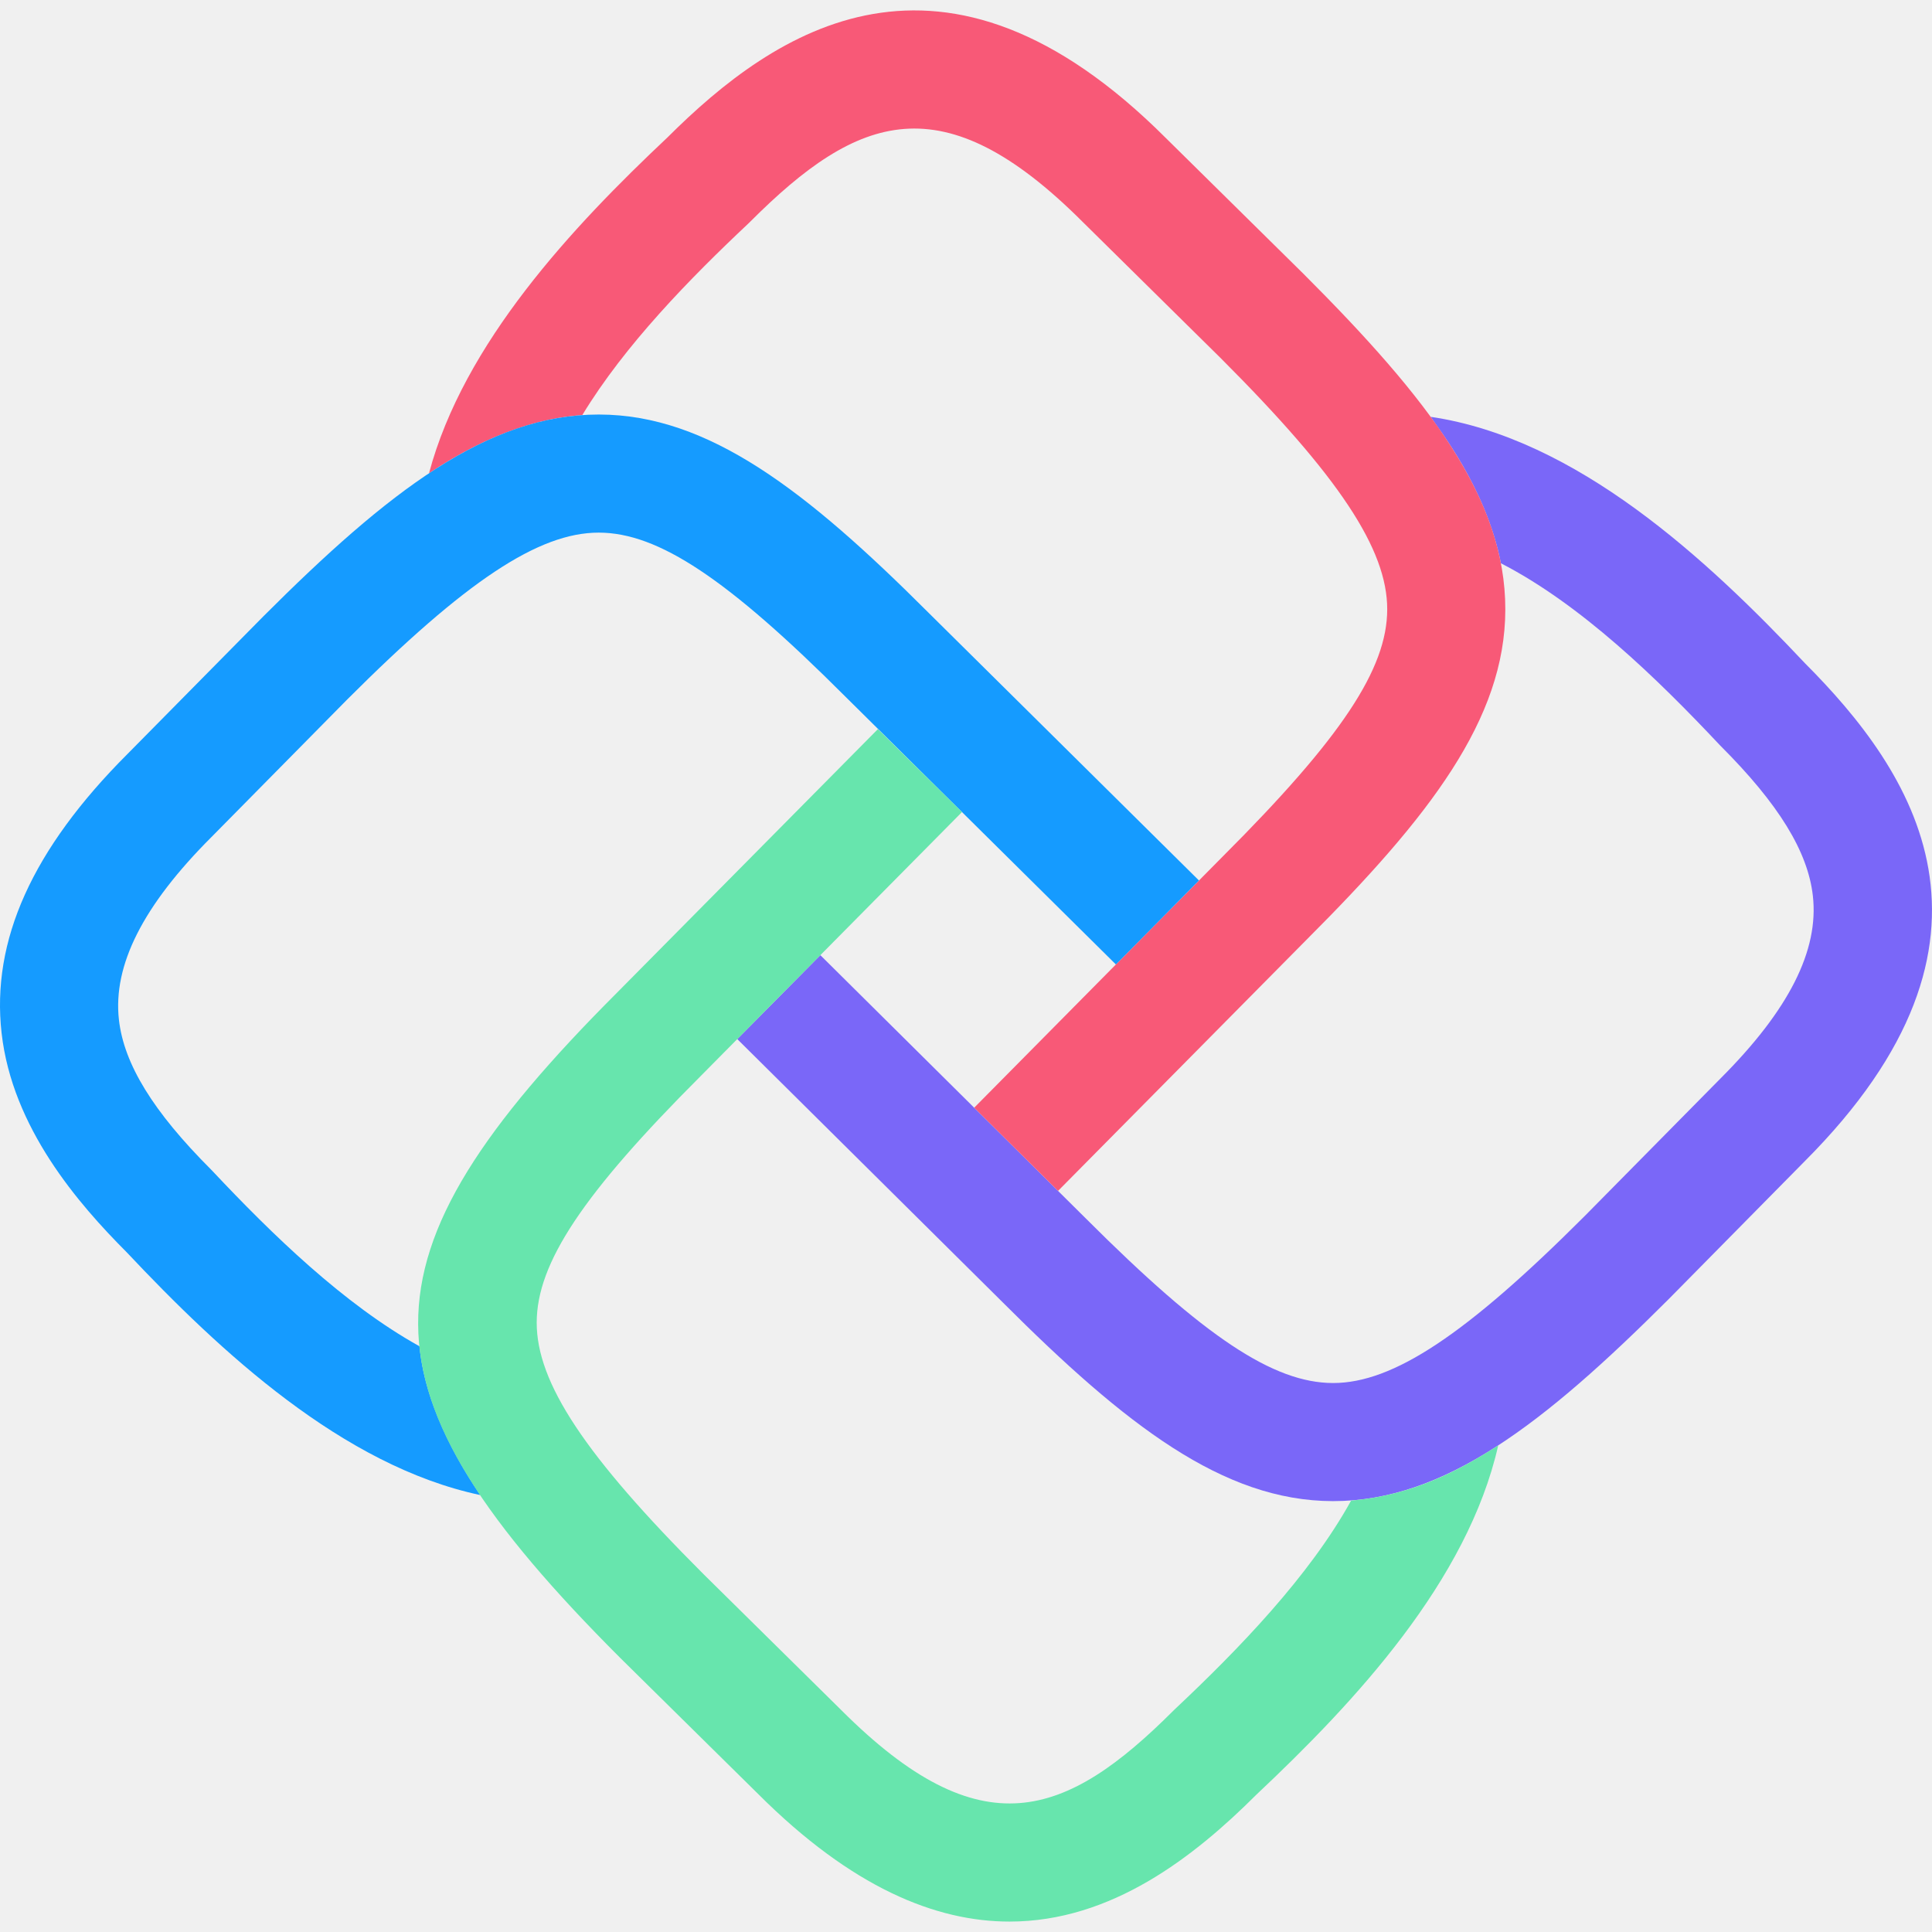
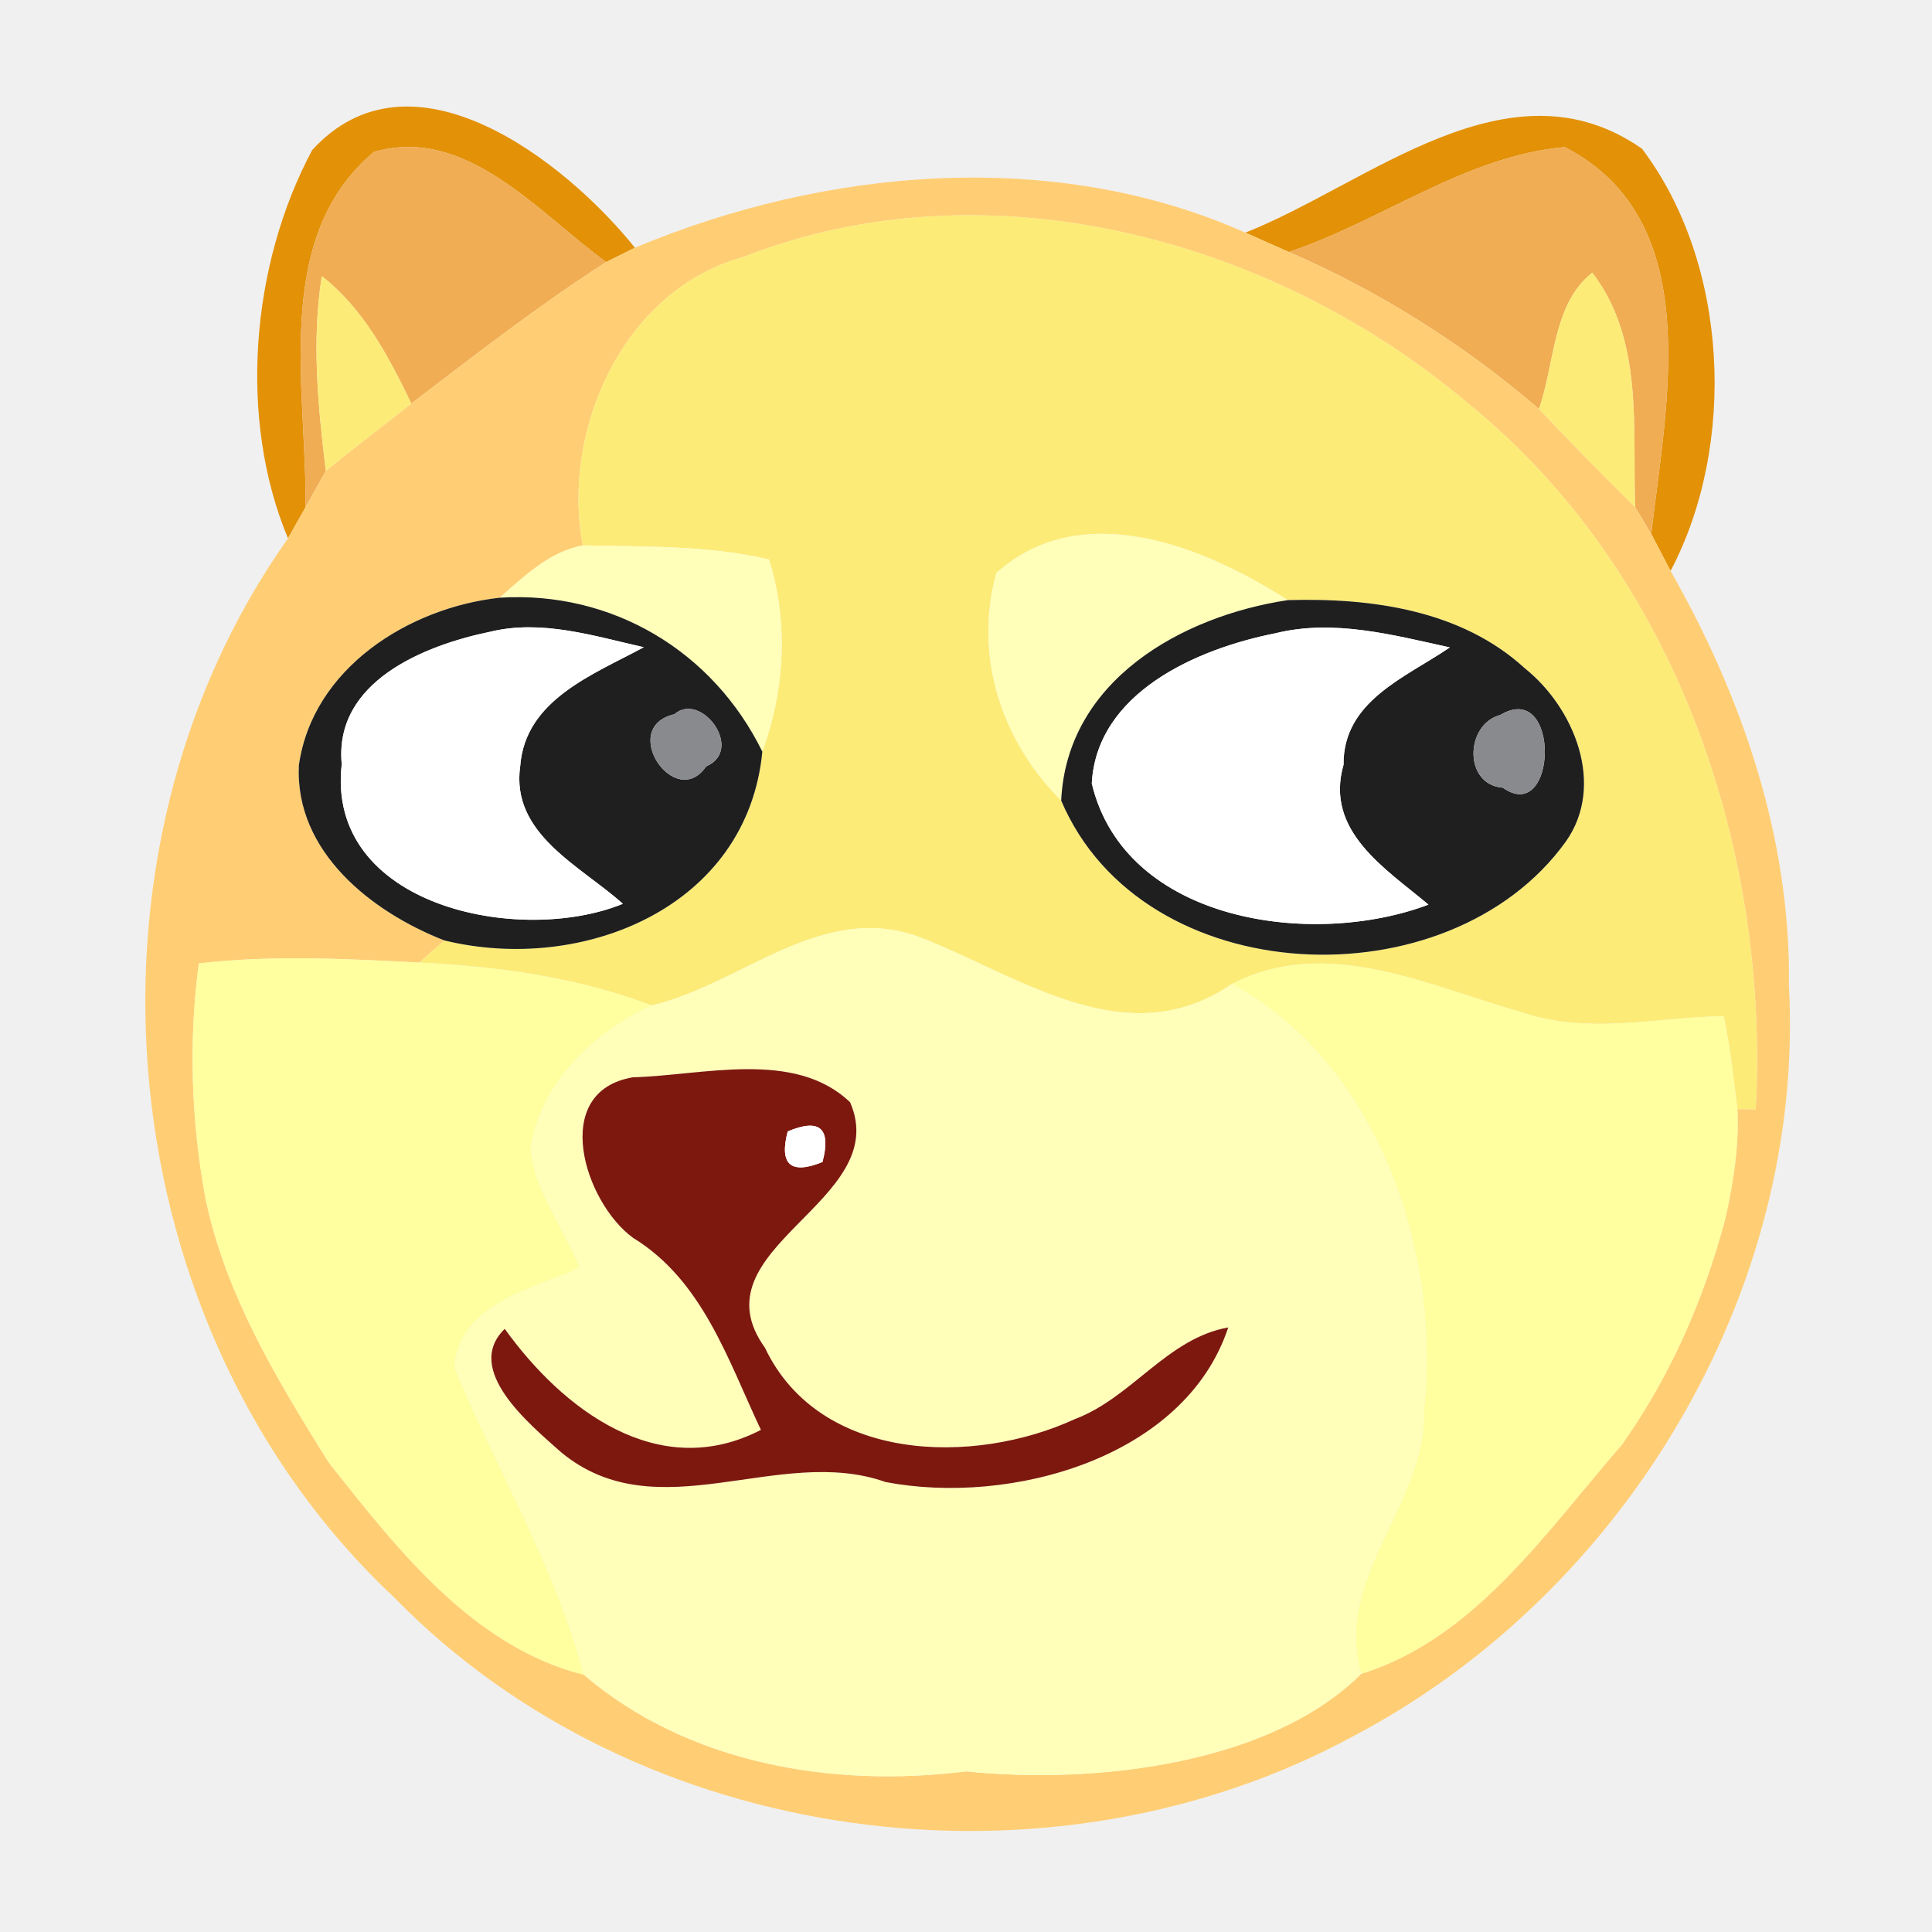
- <svg xmlns="http://www.w3.org/2000/svg" xmlns:xlink="http://www.w3.org/1999/xlink" width="450" height="450" viewBox="0 0 50.37 49.827" version="1.1" id="svg151">
-   <defs id="defs105">
-     <path id="aj28a0fd1a" d="M 1.738,0.156 3.927,2.323 2.347,3.919 0.101,1.81 Z" />
-     <path id="fdje57jgic" d="M 2.201,0.066 3.855,1.703 1.69,3.894 0.093,2.311 Z" />
-     <path id="6bg72xwlze" d="M 2.398,0.044 3.994,1.624 1.886,3.869 0.232,2.232 Z" />
-     <path id="eaqjnja8wg" d="M 1.736,0.023 3.981,2.132 2.344,3.786 0.156,1.619 Z" />
-   </defs>
-   <g fill="none" fill-rule="evenodd" id="g149" transform="translate(-2.9304427e-4,-1.6465461e-4)">
-     <g id="g147">
-       <g id="g145">
-         <path fill="#7a67f8" d="M 34.758,38.865 H 34.746 C 31.892,38.86 29.342,36.882 26.152,33.692 l -6.93,-6.873 2.166,-2.188 6.937,6.88 c 3.075,3.074 4.876,4.272 6.427,4.275 h 0.005 c 1.567,0 3.467,-1.262 6.558,-4.353 l 3.541,-3.587 c 1.784,-1.784 2.57,-3.34 2.408,-4.762 -0.13,-1.156 -0.894,-2.397 -2.401,-3.904 L 44.83,19.146 C 43.202,17.414 41.211,15.483 39.131,14.414 38.745,12.437 37.48,10.881 37.3,10.596 c 3.803,0.559 7.197,3.703 9.758,6.424 2.788,2.794 5.803,7.176 -0.018,12.996 l -3.54,3.588 c -3.251,3.25 -5.844,5.261 -8.742,5.261" id="path107" />
-         <path fill="#f85977" d="m 25.399,28.608 6.492,-6.562 c 3.076,-3.076 4.274,-4.877 4.276,-6.428 0.004,-1.567 -1.257,-3.469 -4.352,-6.563 L 28.228,5.515 C 24.58,1.867 22.369,2.699 19.561,5.507 L 19.528,5.54 c -1.54,1.448 -3.237,3.182 -4.346,5.01 -1.031,0.073 -2.361,0.424 -3.997,1.518 0.906,-3.397 3.737,-6.422 6.216,-8.755 2.794,-2.789 7.177,-5.804 12.997,0.017 l 3.588,3.54 c 3.255,3.256 5.266,5.851 5.26,8.754 -0.005,2.854 -1.982,5.404 -5.172,8.594 l -6.489,6.559 z" id="path109" />
-         <path fill="#159bff" d="M 12.522,38.707 C 8.939,37.946 5.746,34.972 3.308,32.382 2.035,31.106 0.321,29.13 0.042,26.663 c -0.274,-2.414 0.8,-4.795 3.283,-7.278 l 3.542,-3.588 c 3.25,-3.25 5.843,-5.261 8.74,-5.261 h 0.013 c 2.854,0.005 5.404,1.983 8.593,5.172 l 7.046,6.976 -2.165,2.19 -7.053,-6.983 c -3.076,-3.076 -4.876,-4.273 -6.427,-4.276 h -0.006 c -1.566,0 -3.466,1.261 -6.557,4.352 L 5.51,21.555 c -1.784,1.784 -2.57,3.34 -2.409,4.762 0.131,1.156 0.894,2.396 2.402,3.904 l 0.033,0.034 c 1.55,1.649 3.43,3.479 5.401,4.573 0.168,1.739 1.2,3.297 1.585,3.88" id="path111" />
-         <path fill="#67e5ad" d="m 26.32,49.827 c -1.925,0 -4.114,-0.886 -6.557,-3.33 l -3.588,-3.54 C 9.167,35.949 9.151,32.546 16.086,25.61 l 6.802,-6.872 2.193,2.162 -6.812,6.882 c -3.076,3.076 -4.273,4.877 -4.276,6.427 -0.003,1.568 1.258,3.47 4.352,6.563 l 3.588,3.541 c 3.646,3.647 5.858,2.816 8.666,0.008 l 0.034,-0.033 c 1.654,-1.555 3.5,-3.46 4.593,-5.437 1.661,-0.14 2.9,-0.841 3.835,-1.438 -0.8,3.537 -3.738,6.69 -6.302,9.102 -1.62,1.618 -3.777,3.312 -6.439,3.312" id="path113" />
-         <g transform="translate(21.154,18.577)" id="g120">
-           <mask id="8jptpqrneb" fill="#ffffff">
-             <use xlink:href="#aj28a0fd1a" id="use115" />
-           </mask>
-           <path d="M 0.101,1.81 1.738,0.156 3.927,2.323 2.347,3.919 Z" mask="url(#8jptpqrneb)" id="path118" />
-         </g>
-         <g transform="translate(27.404,20.981)" id="g127">
-           <mask id="b2iljpfwbd" fill="#ffffff">
-             <use xlink:href="#fdje57jgic" id="use122" />
-           </mask>
-           <path d="M 2.201,0.066 3.855,1.703 1.69,3.894 0.093,2.311 Z" mask="url(#b2iljpfwbd)" id="path125" />
-         </g>
-         <g transform="translate(18.99,24.587)" id="g134">
-           <mask id="gj70tyfpnf" fill="#ffffff">
-             <use xlink:href="#6bg72xwlze" id="use129" />
-           </mask>
-           <path d="M 1.886,3.869 0.232,2.232 2.398,0.044 3.994,1.624 Z" mask="url(#gj70tyfpnf)" id="path132" />
-         </g>
-         <g transform="translate(25.24,26.99)" id="g141">
-           <mask id="z7vhvduckh" fill="#ffffff">
-             <use xlink:href="#eaqjnja8wg" id="use136" />
-           </mask>
-           <path d="M 3.981,2.132 2.344,3.786 0.156,1.619 1.736,0.023 Z" mask="url(#z7vhvduckh)" id="path139" />
-         </g>
-       </g>
-     </g>
-   </g>
+ <svg xmlns="http://www.w3.org/2000/svg" t="1738822323271" class="icon" viewBox="0 0 1024 1024" version="1.1" p-id="6131" width="32" height="32">
+   <path d="M165.44 79.573c52.587-57.813 133.973 5.547 171.093 51.733-3.84 1.92-11.413 5.653-15.253 7.573-35.84-25.92-74.133-72.533-123.093-58.347-54.507 45.76-35.413 125.973-36.267 188.373-2.347 4.053-6.933 12.267-9.28 16.427-26.453-63.36-19.733-144.853 12.8-205.76zM660.053 123.307c65.173-25.707 139.733-93.653 210.24-44.48 46.08 61.013 50.347 156.907 15.147 223.787l-10.24-19.627c7.787-68.267 29.653-166.293-45.867-205.013-52.907 4.8-96.853 39.147-146.24 55.573l-23.04-10.24z" fill="#E28F02" opacity=".98" p-id="6132" />
+   <path d="M198.187 80.533c48.96-14.187 87.253 32.427 123.093 58.347-35.84 23.04-69.44 49.173-103.253 74.987-12.053-24.853-25.173-50.133-47.467-67.52-5.44 34.347-2.027 69.013 2.133 103.253-2.773 4.8-8.107 14.507-10.773 19.307 0.853-62.4-18.24-142.613 36.267-188.373zM683.093 133.547c49.387-16.427 93.333-50.773 146.24-55.573 75.52 38.72 53.653 136.747 45.867 205.013-2.133-3.52-6.4-10.667-8.533-14.187-1.493-41.92 4.587-88.747-22.72-124.267-21.12 16.533-19.84 48.427-28.267 72.213-39.787-34.133-84.48-62.4-132.587-83.2z" fill="#F0AD54" p-id="6133" />
+   <path d="M336.533 131.307c100.587-42.24 222.08-53.227 323.52-8l23.04 10.24c48.107 20.8 92.8 49.067 132.587 83.2 16.64 17.707 33.707 34.88 50.987 52.053 2.133 3.52 6.4 10.667 8.533 14.187l10.24 19.627c38.08 66.88 63.787 141.973 62.72 219.627 8.853 162.56-87.36 322.24-230.293 397.653-161.6 88.107-379.413 59.413-508.8-73.067-151.253-141.547-176-392.533-56.427-561.493 2.347-4.16 6.933-12.373 9.28-16.427 2.667-4.8 8-14.507 10.773-19.307 14.827-12.16 30.293-23.68 45.333-35.733 33.813-25.813 67.413-51.947 103.253-74.987 3.84-1.92 11.413-5.653 15.253-7.573m57.493 4.907c-63.467 17.28-96.747 91.627-85.12 152.853-17.707 3.307-31.04 16.32-44.053 27.733-48.32 5.333-99.2 37.44-106.453 88.853-2.133 45.76 38.4 77.653 77.12 92.8-3.307 2.88-10.027 8.747-13.333 11.733-38.933-2.027-77.973-4.053-116.8 0.427-5.44 40.96-4.053 82.773 3.307 123.413 0.107 0.747 0.427 2.347 0.64 3.093 10.773 49.92 37.547 94.187 64.213 136.96 0.427 0.533 1.173 1.707 1.6 2.24 35.84 45.227 75.733 96.533 134.293 111.36 55.253 47.147 131.52 60.053 202.56 51.2 70.507 7.147 162.027-4.373 209.493-51.733 60.267-18.667 98.347-75.84 138.133-121.387l1.6-2.347c24.427-35.093 41.707-74.667 52.8-115.947 0.213-0.747 0.64-2.24 0.747-2.987 4.053-18.56 7.04-37.547 6.08-56.64l9.707 0.107c7.36-138.24-42.56-285.12-152.427-374.08-103.36-87.573-254.933-128.32-384.107-77.653z" fill="#FFCE74" p-id="6134" />
+   <path d="M394.027 136.213c129.173-50.667 280.747-9.92 384.107 77.653 109.867 88.96 159.787 235.84 152.427 374.08l-9.707-0.107c-2.027-16.533-3.84-33.067-7.253-49.28-35.627 0.64-72.213 10.027-106.987-2.027-49.387-13.867-103.573-41.067-153.813-14.933-56.107 38.4-112.64-4.587-165.547-24.96-51.947-19.093-94.08 25.067-141.867 36.267-39.467-14.933-81.28-20.693-123.2-22.72 3.307-2.987 10.027-8.853 13.333-11.733 73.173 17.813 160.533-17.387 168.533-100.053 11.947-32.64 13.973-68.587 3.52-101.867-32.32-7.573-65.707-6.72-98.667-7.467-11.627-61.227 21.653-135.573 85.12-152.853m134.08 167.467c-12.16 44.053 2.667 88.96 34.347 120.64 43.2 101.653 205.653 107.947 267.52 21.653 21.12-29.973 4.373-70.827-21.76-91.733-33.813-31.04-81.6-37.44-125.653-36.16-44.267-28.373-109.12-54.933-154.453-14.4zM170.56 146.347c22.293 17.387 35.413 42.667 47.467 67.52-15.04 12.053-30.507 23.573-45.333 35.733-4.16-34.24-7.573-68.907-2.133-103.253zM815.68 216.747c8.427-23.787 7.147-55.68 28.267-72.213 27.307 35.52 21.227 82.347 22.72 124.267a2131.307 2131.307 0 0 1-50.987-52.053z" fill="#FDEB78" p-id="6135" />
+   <path d="M528.107 303.68c45.333-40.533 110.187-13.973 154.453 14.4-56.427 8.533-117.12 42.667-120.107 106.24-31.68-31.68-46.507-76.587-34.347-120.64zM264.853 316.8c13.013-11.413 26.347-24.427 44.053-27.733 32.96 0.747 66.347-0.107 98.667 7.467 10.453 33.28 8.427 69.227-3.52 101.867-26.133-53.333-79.68-85.333-139.2-81.6z" fill="#FFFFB9" p-id="6136" />
+   <path d="M158.4 405.653c7.253-51.413 58.133-83.52 106.453-88.853 59.52-3.733 113.067 28.267 139.2 81.6-8 82.667-95.36 117.867-168.533 100.053-38.72-15.147-79.253-47.04-77.12-92.8m101.44-70.827c-35.093 7.253-82.88 26.453-78.72 70.187-8.64 75.2 93.973 96.427 149.013 74.027-22.4-20.16-59.627-36.907-54.4-73.067 2.667-35.2 38.933-48.533 65.493-62.933-26.56-5.973-54.08-14.827-81.387-8.213m97.6 43.733c-29.973 6.933 0.427 51.733 16.853 27.627 20.48-8.747-2.667-40-16.853-27.627zM562.453 424.32c2.987-63.573 63.68-97.707 120.107-106.24 44.053-1.28 91.84 5.12 125.653 36.16 26.133 20.907 42.88 61.76 21.76 91.733-61.867 86.293-224.32 80-267.52-21.653m113.387-88.64c-41.493 8.213-94.613 31.467-97.173 79.573 17.6 73.813 117.227 87.36 178.453 64.213-22.72-19.093-55.147-38.933-45.013-74.133-0.32-33.813 32.853-46.187 56.32-62.187-30.187-6.613-61.653-15.147-92.587-7.467m119.253 43.307c-18.56 4.907-19.52 36.907 1.387 38.507 29.013 20.48 30.933-57.813-1.387-38.507z" fill="#1F1F1F" p-id="6137" />
+   <path d="M259.84 334.827c27.307-6.613 54.827 2.24 81.387 8.213-26.56 14.4-62.827 27.733-65.493 62.933-5.227 36.16 32 52.907 54.4 73.067-55.04 22.4-157.653 1.173-149.013-74.027-4.16-43.733 43.627-62.933 78.72-70.187zM675.84 335.68c30.933-7.68 62.4 0.853 92.587 7.467-23.467 16-56.64 28.373-56.32 62.187-10.133 35.2 22.293 55.04 45.013 74.133-61.227 23.147-160.853 9.6-178.453-64.213 2.56-48.107 55.68-71.36 97.173-79.573z" fill="#FFFFFF" p-id="6138" />
+   <path d="M357.44 378.56c14.187-12.373 37.333 18.88 16.853 27.627-16.427 24.107-46.827-20.693-16.853-27.627zM795.093 378.987c32.32-19.307 30.4 58.987 1.387 38.507-20.907-1.6-19.947-33.6-1.387-38.507z" fill="#888A8E" p-id="6139" />
+   <path d="M345.387 532.907c47.787-11.2 89.92-55.36 141.867-36.267 52.907 20.373 109.44 63.36 165.547 24.96 77.12 41.493 111.147 141.333 101.973 225.6 1.493 50.133-48.32 88.853-33.28 139.947-47.467 47.36-138.987 58.88-209.493 51.733-71.04 8.853-147.307-4.053-202.56-51.2-15.147-57.6-46.293-108.693-68.693-163.2 3.413-34.24 40.853-40.747 66.453-52.587-8.213-21.333-24.32-40.427-25.92-63.787 5.547-34.667 33.387-60.907 64.107-75.2m-9.92 38.08c-44.267 7.467-25.813 66.24 0.107 85.12 36.907 22.613 50.24 64.747 67.733 101.76-54.4 28.16-105.173-10.987-135.787-53.547-22.187 21.653 13.333 50.667 29.867 65.387 51.093 42.347 115.413-4.267 171.947 15.787 66.133 12.693 158.72-12.587 181.653-81.92-32.32 5.76-51.093 37.227-81.173 48.533-53.867 24.853-135.467 23.04-164.373-37.76-38.08-53.013 68.267-77.227 45.12-130.133-29.44-28.16-78.08-14.187-115.093-13.227z" fill="#FFFFB9" p-id="6140" />
+   <path d="M105.387 510.613c38.827-4.48 77.867-2.453 116.8-0.427 41.92 2.027 83.733 7.787 123.2 22.72-30.72 14.293-58.56 40.533-64.107 75.2 1.6 23.36 17.707 42.453 25.92 63.787-25.6 11.84-63.04 18.347-66.453 52.587 22.4 54.507 53.547 105.6 68.693 163.2-58.56-14.827-98.453-66.133-134.293-111.36-0.427-0.533-1.173-1.707-1.6-2.24-26.667-42.773-53.44-87.04-64.213-136.96-0.213-0.747-0.533-2.347-0.64-3.093-7.36-40.64-8.747-82.453-3.307-123.413zM652.8 521.6c50.24-26.133 104.427 1.067 153.813 14.933 34.773 12.053 71.36 2.667 106.987 2.027 3.413 16.213 5.227 32.747 7.253 49.28 0.96 19.093-2.027 38.08-6.08 56.64-0.107 0.747-0.533 2.24-0.747 2.987-11.093 41.28-28.373 80.853-52.8 115.947l-1.6 2.347c-39.787 45.547-77.867 102.72-138.133 121.387-15.04-51.093 34.773-89.813 33.28-139.947 9.173-84.267-24.853-184.107-101.973-225.6z" fill="#FFFF9F" p-id="6141" />
+   <path d="M335.467 570.987c37.013-0.96 85.653-14.933 115.093 13.227 23.147 52.907-83.2 77.12-45.12 130.133 28.907 60.8 110.507 62.613 164.373 37.76 30.08-11.307 48.853-42.773 81.173-48.533-22.933 69.333-115.52 94.613-181.653 81.92-56.533-20.053-120.853 26.56-171.947-15.787-16.533-14.72-52.053-43.733-29.867-65.387 30.613 42.56 81.387 81.707 135.787 53.547-17.493-37.013-30.827-79.147-67.733-101.76-25.92-18.88-44.373-77.653-0.107-85.12m82.027 28.693c-4.587 17.6 1.6 23.04 18.453 16.213 4.693-17.92-1.493-23.36-18.453-16.213z" fill="#7D180F" p-id="6142" />
+   <path d="M417.493 599.68c16.96-7.147 23.147-1.707 18.453 16.213-16.853 6.827-23.04 1.387-18.453-16.213z" fill="#FFFFFF" p-id="6143" />
+   <path d="M108.693 634.027zM914.027 647.467c0.213-0.747 0.64-2.24 0.747-2.987-0.107 0.747-0.533 2.24-0.747 2.987zM859.627 765.76l1.6-2.347-1.6 2.347zM173.547 774.08c0.427 0.533 1.173 1.707 1.6 2.24-0.427-0.533-1.173-1.707-1.6-2.24z" fill="#FFFFB9" p-id="6144" />
</svg>
